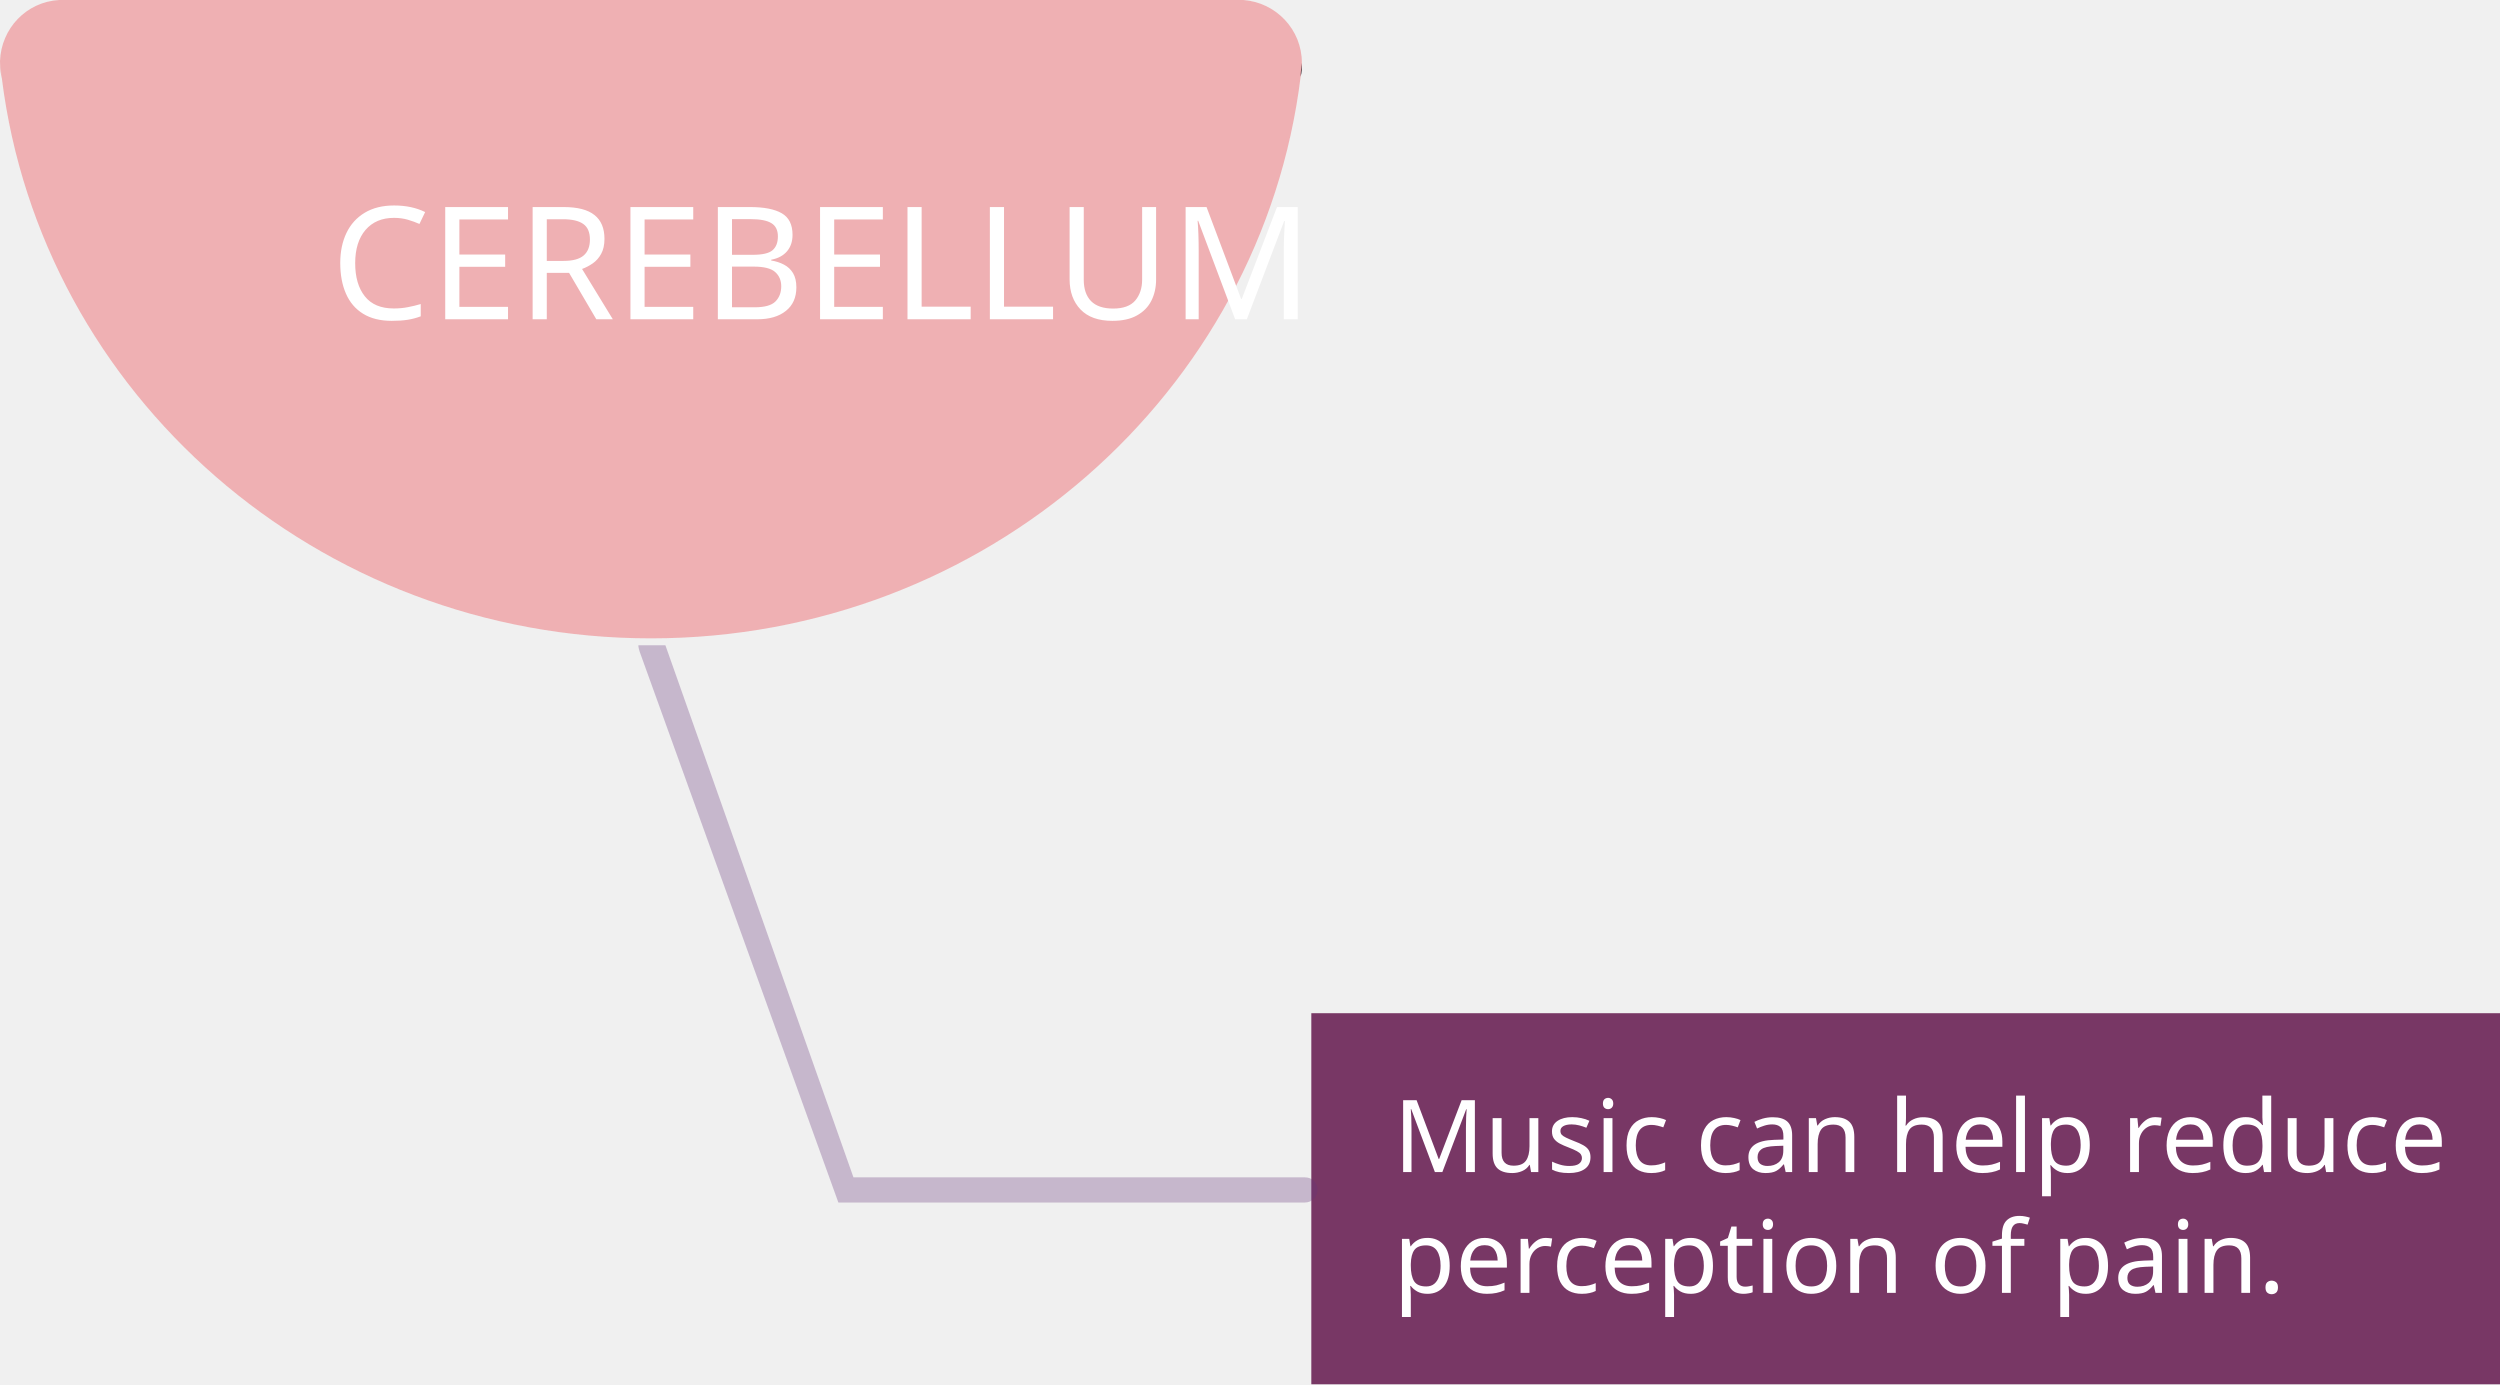
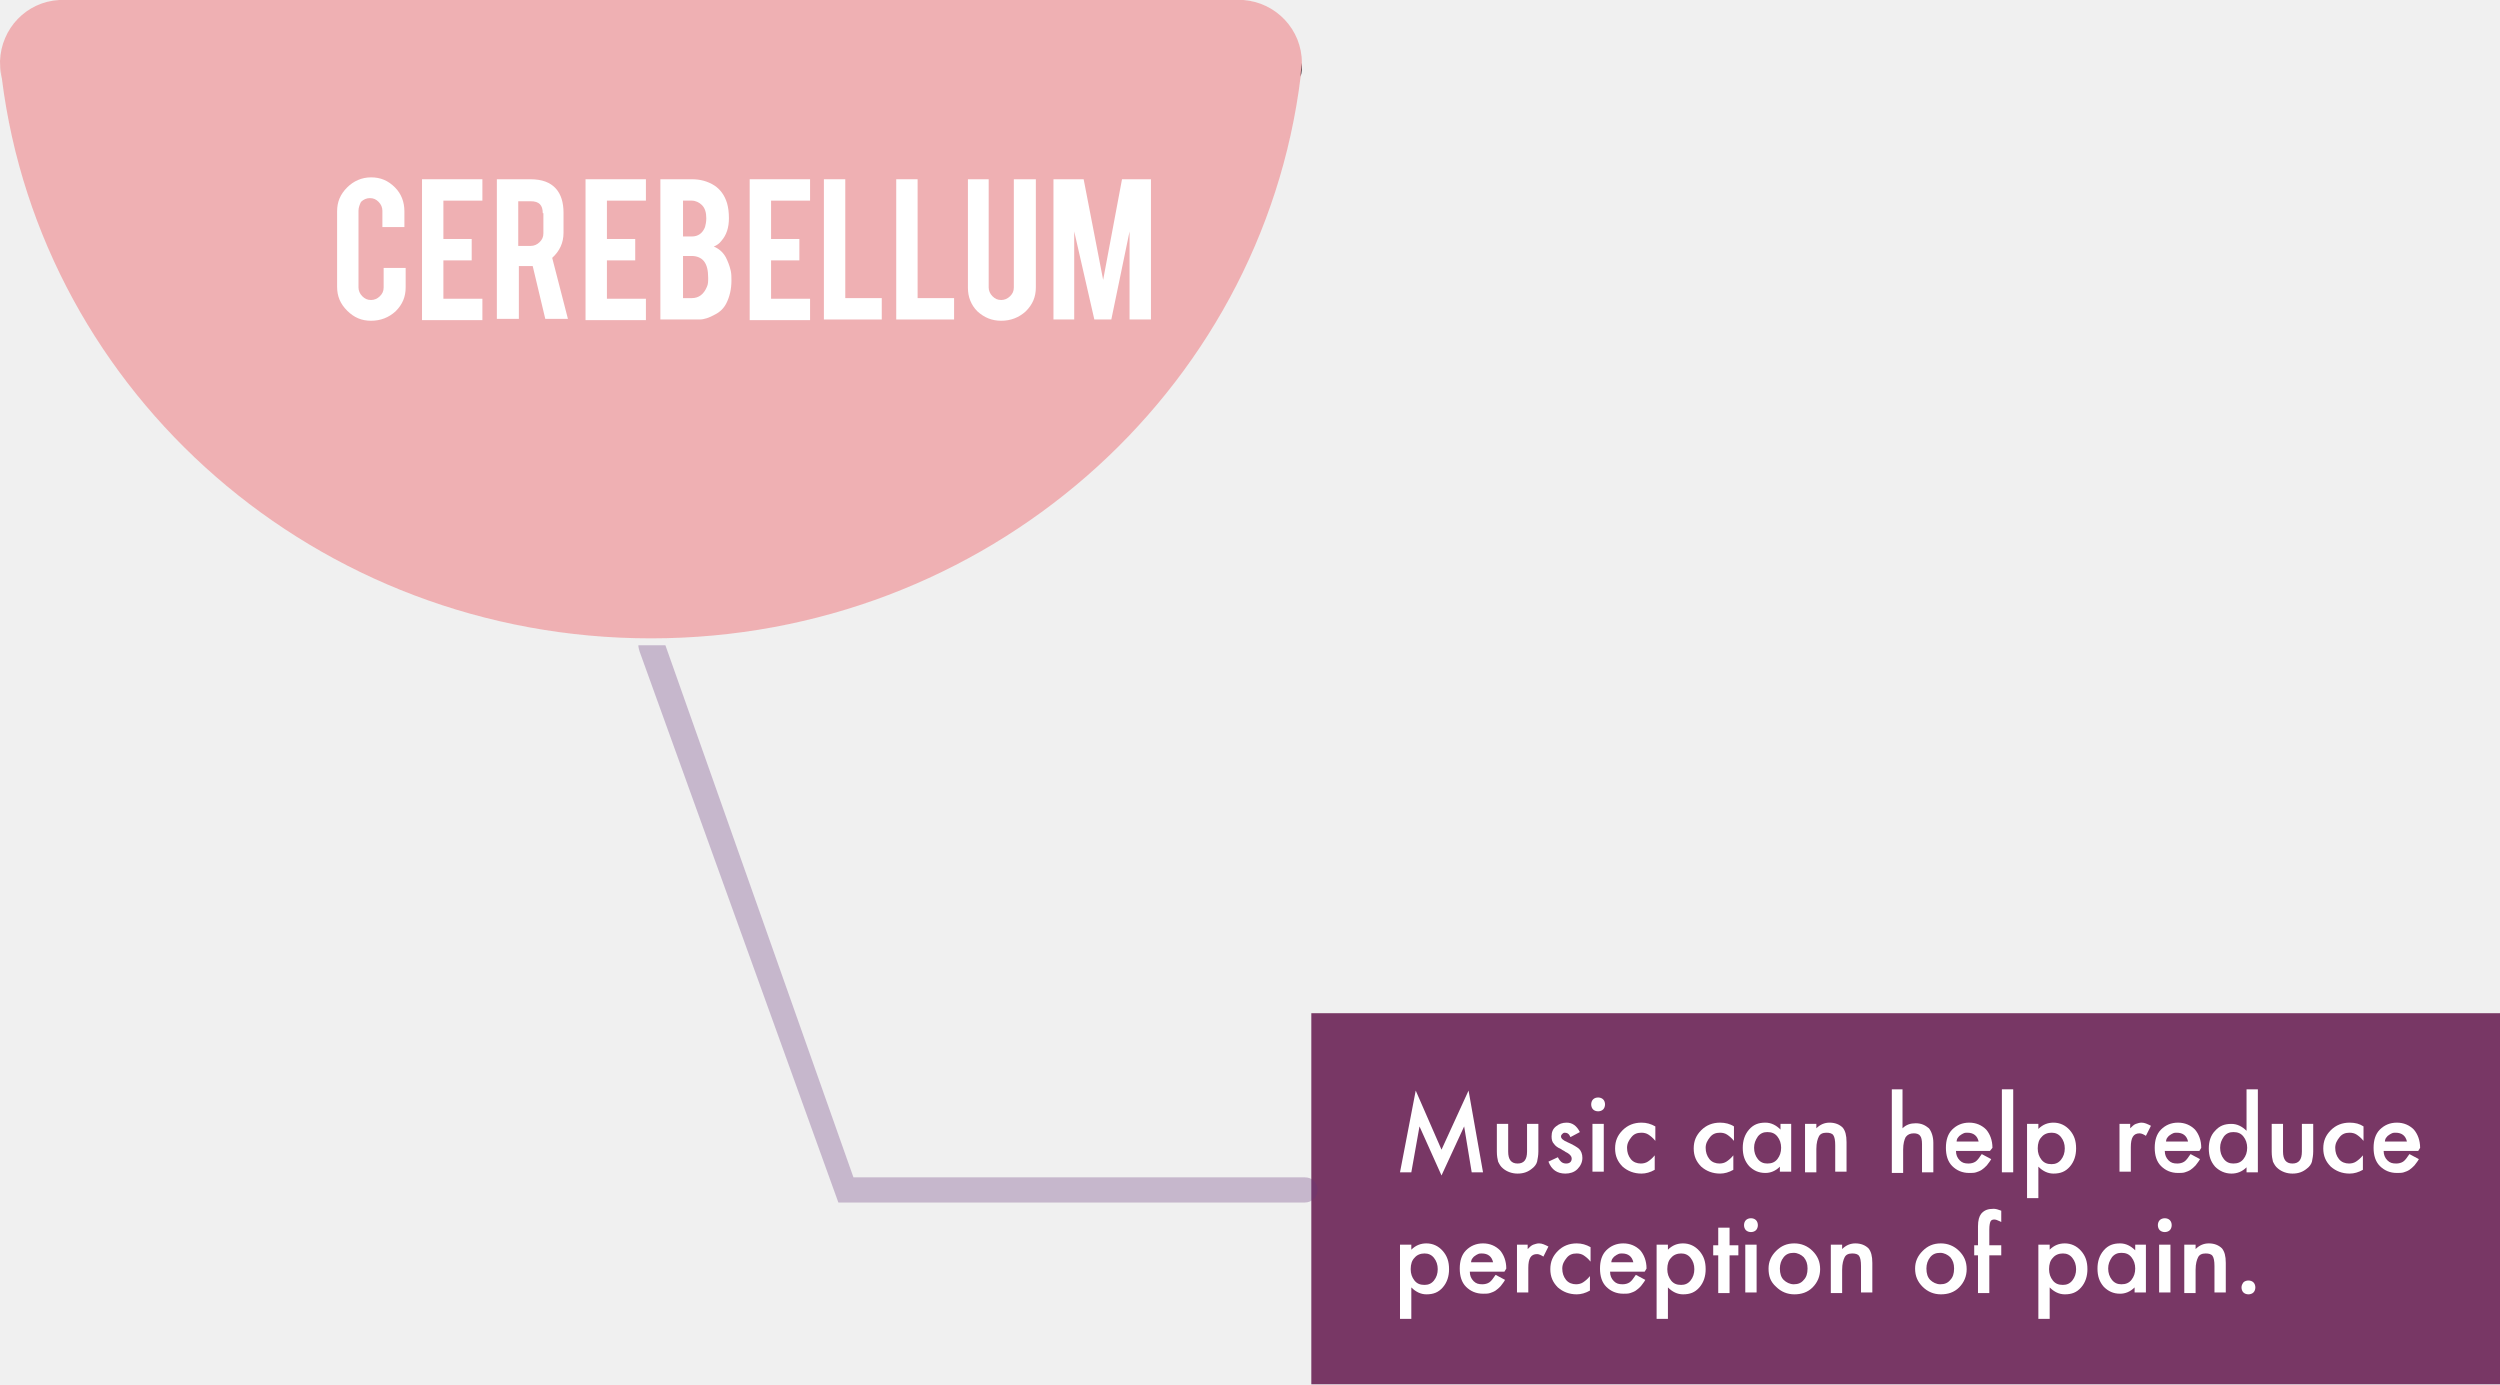
- <svg xmlns="http://www.w3.org/2000/svg" version="1.1" x="0px" y="0px" width="397.5px" height="220.1px" viewBox="0 0 397.5 220.1" enable-background="new 0 0 397.5 220.1" xml:space="preserve">
-   <defs>
- </defs>
-   <rect x="208.5" y="161.1" fill="#783765" width="189" height="59" />
-   <text transform="matrix(1 0 0 1 221.5526 186.3586)">
-     <tspan x="0" y="0" fill="#FFFFFF" font-family="'Futura-Medium'" font-size="16">Music can help reduce  </tspan>
-     <tspan x="0" y="19.2" fill="#FFFFFF" font-family="'Futura-Medium'" font-size="16">perception of pain.</tspan>
-   </text>
-   <g opacity="0.3">
-     <path fill="#65317A" d="M207.5,187.2h-71.8l-29.9-84.6c-0.8,0-1.5,0-2.3,0c-0.7,0-1.3,0-2,0c0,0.3,0.1,0.7,0.2,1l31.6,87.6h74.2   c1.1,0,2-0.9,2-2C209.5,188,208.6,187.2,207.5,187.2z" />
+ <svg xmlns="http://www.w3.org/2000/svg" version="1.1" id="Layer_1" x="0px" y="0px" viewBox="0 0 397.5 220.1" style="enable-background:new 0 0 397.5 220.1;" xml:space="preserve">
+   <style type="text/css">
+ 	.st0{fill:#783765;}
+ 	.st1{enable-background:new    ;}
+ 	.st2{fill:#FFFFFF;}
+ 	.st3{opacity:0.3;}
+ 	.st4{fill:#65317A;}
+ 	.st5{fill:#242C33;}
+ 	.st6{opacity:0.3;fill:#ED1C24;enable-background:new    ;}
+ </style>
+   <rect x="208.5" y="161.1" class="st0" width="189" height="59" />
+   <g class="st1">
+     <path class="st2" d="M222.6,186.4l2.5-13l4.1,9.4l4.3-9.4l2.3,13H234l-1.2-7.3l-3.6,7.8l-3.5-7.8l-1.3,7.3H222.6z" />
+     <path class="st2" d="M239.8,178.7v4.4c0,1.3,0.5,1.9,1.5,1.9c1,0,1.5-0.6,1.5-1.9v-4.4h1.8v4.4c0,0.6-0.1,1.1-0.2,1.6   c-0.1,0.4-0.4,0.8-0.8,1.1c-0.6,0.5-1.3,0.8-2.3,0.8c-0.9,0-1.7-0.3-2.3-0.8c-0.4-0.3-0.6-0.7-0.8-1.1c-0.1-0.4-0.2-0.9-0.2-1.6   v-4.4H239.8z" />
+     <path class="st2" d="M251.2,180l-1.5,0.8c-0.2-0.5-0.5-0.7-0.9-0.7c-0.2,0-0.3,0.1-0.4,0.2c-0.1,0.1-0.2,0.2-0.2,0.4   c0,0.3,0.3,0.6,1,0.9c0.9,0.4,1.6,0.8,1.9,1.1c0.3,0.3,0.5,0.8,0.5,1.4c0,0.7-0.3,1.3-0.8,1.8c-0.5,0.5-1.2,0.7-1.9,0.7   c-1.3,0-2.2-0.6-2.7-1.9l1.5-0.7c0.2,0.4,0.4,0.6,0.5,0.7c0.2,0.2,0.5,0.3,0.8,0.3c0.6,0,0.9-0.3,0.9-0.8c0-0.3-0.2-0.6-0.7-0.9   c-0.2-0.1-0.4-0.2-0.5-0.3c-0.2-0.1-0.4-0.2-0.5-0.3c-0.5-0.2-0.9-0.5-1.1-0.8c-0.3-0.3-0.4-0.7-0.4-1.2c0-0.7,0.2-1.2,0.7-1.6   c0.5-0.4,1-0.6,1.7-0.6C250,178.5,250.7,179,251.2,180z" />
+     <path class="st2" d="M253,175.6c0-0.3,0.1-0.6,0.3-0.8c0.2-0.2,0.5-0.3,0.8-0.3c0.3,0,0.6,0.1,0.8,0.3c0.2,0.2,0.3,0.5,0.3,0.8   s-0.1,0.6-0.3,0.8c-0.2,0.2-0.5,0.3-0.8,0.3c-0.3,0-0.6-0.1-0.8-0.3C253.1,176.2,253,175.9,253,175.6z M255,178.7v7.6h-1.8v-7.6   H255z" />
+     <path class="st2" d="M263.2,179.1v2.3c-0.4-0.5-0.8-0.8-1.1-1c-0.3-0.2-0.7-0.3-1.1-0.3c-0.7,0-1.2,0.2-1.6,0.7s-0.7,1-0.7,1.7   c0,0.7,0.2,1.3,0.6,1.8c0.4,0.5,1,0.7,1.6,0.7c0.4,0,0.8-0.1,1.1-0.3c0.3-0.2,0.7-0.5,1.1-1v2.3c-0.7,0.4-1.4,0.6-2.1,0.6   c-1.2,0-2.2-0.4-3-1.1c-0.8-0.8-1.2-1.7-1.2-2.9s0.4-2.1,1.2-2.9c0.8-0.8,1.8-1.2,3-1.2C261.8,178.5,262.5,178.7,263.2,179.1z" />
+     <path class="st2" d="M275.7,179.1v2.3c-0.4-0.5-0.8-0.8-1.1-1c-0.3-0.2-0.7-0.3-1.1-0.3c-0.7,0-1.2,0.2-1.6,0.7s-0.7,1-0.7,1.7   c0,0.7,0.2,1.3,0.6,1.8c0.4,0.5,1,0.7,1.6,0.7c0.4,0,0.8-0.1,1.1-0.3c0.3-0.2,0.7-0.5,1.1-1v2.3c-0.7,0.4-1.4,0.6-2.1,0.6   c-1.2,0-2.2-0.4-3-1.1c-0.8-0.8-1.2-1.7-1.2-2.9s0.4-2.1,1.2-2.9c0.8-0.8,1.8-1.2,3-1.2C274.3,178.5,275.1,178.7,275.7,179.1z" />
+     <path class="st2" d="M283,178.7h1.8v7.6H283v-0.8c-0.7,0.7-1.5,1-2.3,1c-1.1,0-1.9-0.4-2.6-1.1c-0.7-0.8-1-1.7-1-2.9   c0-1.1,0.3-2.1,1-2.9c0.7-0.8,1.5-1.1,2.6-1.1c0.9,0,1.7,0.4,2.4,1.1V178.7z M278.9,182.5c0,0.7,0.2,1.3,0.6,1.8   c0.4,0.5,0.9,0.7,1.5,0.7c0.7,0,1.2-0.2,1.6-0.7c0.4-0.5,0.6-1.1,0.6-1.8s-0.2-1.3-0.6-1.8c-0.4-0.5-0.9-0.7-1.6-0.7   c-0.6,0-1.1,0.2-1.5,0.7C279.1,181.3,278.9,181.8,278.9,182.5z" />
+     <path class="st2" d="M287,178.7h1.8v0.7c0.6-0.6,1.3-0.9,2.1-0.9c0.9,0,1.6,0.3,2.1,0.8c0.4,0.5,0.6,1.2,0.6,2.3v4.7h-1.8v-4.2   c0-0.8-0.1-1.3-0.3-1.6c-0.2-0.3-0.6-0.4-1.1-0.4c-0.6,0-1,0.2-1.2,0.6c-0.2,0.4-0.4,1-0.4,2v3.7H287V178.7z" />
+     <path class="st2" d="M300.7,173.2h1.8v6.2c0.6-0.6,1.3-0.8,2.1-0.8c0.9,0,1.5,0.3,2.1,0.8c0.4,0.5,0.7,1.3,0.7,2.3v4.7h-1.8v-4.5   c0-0.6-0.1-1.1-0.3-1.3c-0.2-0.3-0.6-0.4-1-0.4c-0.6,0-1,0.2-1.3,0.6c-0.2,0.4-0.4,1-0.4,2v3.7h-1.8V173.2z" />
+     <path class="st2" d="M316.4,183H311c0,0.6,0.2,1.1,0.6,1.5c0.4,0.4,0.8,0.5,1.4,0.5c0.4,0,0.8-0.1,1.1-0.3c0.3-0.2,0.6-0.6,1-1.2   l1.5,0.8c-0.2,0.4-0.5,0.7-0.7,1c-0.3,0.3-0.5,0.5-0.8,0.7c-0.3,0.2-0.6,0.3-0.9,0.4c-0.3,0.1-0.7,0.1-1.1,0.1   c-1.1,0-2-0.4-2.7-1.1c-0.7-0.7-1-1.7-1-2.9c0-1.2,0.3-2.2,1-2.9c0.7-0.7,1.6-1.1,2.7-1.1c1.1,0,2,0.4,2.7,1.1c0.6,0.7,1,1.7,1,2.9   L316.4,183z M314.6,181.5c-0.2-0.9-0.8-1.4-1.8-1.4c-0.2,0-0.4,0-0.6,0.1s-0.4,0.2-0.5,0.3c-0.2,0.1-0.3,0.3-0.4,0.4   s-0.2,0.4-0.2,0.6H314.6z" />
+     <path class="st2" d="M320.1,173.2v13.2h-1.8v-13.2H320.1z" />
+     <path class="st2" d="M324.1,190.5h-1.8v-11.8h1.8v0.8c0.7-0.7,1.5-1,2.4-1c1,0,1.9,0.4,2.6,1.2c0.7,0.8,1,1.7,1,2.9   c0,1.1-0.3,2.1-1,2.9c-0.7,0.8-1.5,1.1-2.6,1.1c-0.9,0-1.7-0.4-2.4-1.1V190.5z M328.3,182.6c0-0.7-0.2-1.3-0.6-1.8   c-0.4-0.5-0.9-0.7-1.5-0.7c-0.6,0-1.2,0.2-1.6,0.7c-0.4,0.4-0.6,1-0.6,1.8c0,0.7,0.2,1.3,0.6,1.8c0.4,0.5,0.9,0.7,1.6,0.7   c0.6,0,1.1-0.2,1.5-0.7C328.1,183.9,328.3,183.3,328.3,182.6z" />
+     <path class="st2" d="M336.9,178.7h1.8v0.7c0.3-0.3,0.6-0.6,0.9-0.7c0.3-0.1,0.6-0.2,0.9-0.2c0.5,0,0.9,0.2,1.5,0.5l-0.8,1.6   c-0.3-0.2-0.7-0.4-1-0.4c-1,0-1.4,0.7-1.4,2.2v3.9h-1.8V178.7z" />
+     <path class="st2" d="M349.7,183h-5.5c0,0.6,0.2,1.1,0.6,1.5c0.4,0.4,0.8,0.5,1.4,0.5c0.4,0,0.8-0.1,1.1-0.3c0.3-0.2,0.6-0.6,1-1.2   l1.5,0.8c-0.2,0.4-0.5,0.7-0.7,1c-0.3,0.3-0.5,0.5-0.8,0.7c-0.3,0.2-0.6,0.3-0.9,0.4c-0.3,0.1-0.7,0.1-1.1,0.1   c-1.1,0-2-0.4-2.7-1.1c-0.7-0.7-1-1.7-1-2.9c0-1.2,0.3-2.2,1-2.9c0.7-0.7,1.6-1.1,2.7-1.1c1.1,0,2,0.4,2.7,1.1c0.6,0.7,1,1.7,1,2.9   L349.7,183z M347.9,181.5c-0.2-0.9-0.8-1.4-1.8-1.4c-0.2,0-0.4,0-0.6,0.1s-0.4,0.2-0.5,0.3c-0.2,0.1-0.3,0.3-0.4,0.4   s-0.2,0.4-0.2,0.6H347.9z" />
+     <path class="st2" d="M357.2,173.2h1.8v13.2h-1.8v-0.8c-0.7,0.7-1.5,1-2.4,1c-1,0-1.9-0.4-2.6-1.1c-0.7-0.8-1-1.7-1-2.9   c0-1.1,0.3-2.1,1-2.8c0.7-0.8,1.5-1.1,2.6-1.1c0.9,0,1.7,0.4,2.4,1.1V173.2z M353,182.5c0,0.7,0.2,1.3,0.6,1.8   c0.4,0.5,0.9,0.7,1.5,0.7c0.7,0,1.2-0.2,1.6-0.7c0.4-0.5,0.6-1.1,0.6-1.8s-0.2-1.3-0.6-1.8c-0.4-0.5-0.9-0.7-1.6-0.7   c-0.6,0-1.1,0.2-1.5,0.7C353.2,181.3,353,181.8,353,182.5z" />
+     <path class="st2" d="M363,178.7v4.4c0,1.3,0.5,1.9,1.5,1.9c1,0,1.5-0.6,1.5-1.9v-4.4h1.8v4.4c0,0.6-0.1,1.1-0.2,1.6   c-0.1,0.4-0.4,0.8-0.8,1.1c-0.6,0.5-1.3,0.8-2.3,0.8c-0.9,0-1.7-0.3-2.3-0.8c-0.4-0.3-0.6-0.7-0.8-1.1c-0.1-0.4-0.2-0.9-0.2-1.6   v-4.4H363z" />
+     <path class="st2" d="M375.8,179.1v2.3c-0.4-0.5-0.8-0.8-1.1-1c-0.3-0.2-0.7-0.3-1.1-0.3c-0.7,0-1.2,0.2-1.6,0.7s-0.7,1-0.7,1.7   c0,0.7,0.2,1.3,0.6,1.8c0.4,0.5,1,0.7,1.6,0.7c0.4,0,0.8-0.1,1.1-0.3c0.3-0.2,0.7-0.5,1.1-1v2.3c-0.7,0.4-1.4,0.6-2.1,0.6   c-1.2,0-2.2-0.4-3-1.1c-0.8-0.8-1.2-1.7-1.2-2.9s0.4-2.1,1.2-2.9c0.8-0.8,1.8-1.2,3-1.2C374.5,178.5,375.2,178.7,375.8,179.1z" />
+     <path class="st2" d="M384.5,183H379c0,0.6,0.2,1.1,0.6,1.5c0.4,0.4,0.8,0.5,1.4,0.5c0.4,0,0.8-0.1,1.1-0.3c0.3-0.2,0.6-0.6,1-1.2   l1.5,0.8c-0.2,0.4-0.5,0.7-0.7,1c-0.3,0.3-0.5,0.5-0.8,0.7c-0.3,0.2-0.6,0.3-0.9,0.4c-0.3,0.1-0.7,0.1-1.1,0.1   c-1.1,0-2-0.4-2.7-1.1c-0.7-0.7-1-1.7-1-2.9c0-1.2,0.3-2.2,1-2.9c0.7-0.7,1.6-1.1,2.7-1.1c1.1,0,2,0.4,2.7,1.1c0.6,0.7,1,1.7,1,2.9   L384.5,183z M382.7,181.5c-0.2-0.9-0.8-1.4-1.8-1.4c-0.2,0-0.4,0-0.6,0.1s-0.4,0.2-0.5,0.3c-0.2,0.1-0.3,0.3-0.4,0.4   s-0.2,0.4-0.2,0.6H382.7z" />
+   </g>
+   <g class="st1">
+     <path class="st2" d="M224.4,209.7h-1.8v-11.8h1.8v0.8c0.7-0.7,1.5-1,2.4-1c1,0,1.9,0.4,2.6,1.2c0.7,0.8,1,1.7,1,2.9   c0,1.1-0.3,2.1-1,2.9c-0.7,0.8-1.5,1.1-2.6,1.1c-0.9,0-1.7-0.4-2.4-1.1V209.7z M228.6,201.8c0-0.7-0.2-1.3-0.6-1.8   c-0.4-0.5-0.9-0.7-1.5-0.7c-0.6,0-1.2,0.2-1.6,0.7c-0.4,0.4-0.6,1-0.6,1.8c0,0.7,0.2,1.3,0.6,1.8c0.4,0.5,0.9,0.7,1.6,0.7   c0.6,0,1.1-0.2,1.5-0.7C228.4,203.1,228.6,202.5,228.6,201.8z" />
+     <path class="st2" d="M239.2,202.2h-5.5c0,0.6,0.2,1.1,0.6,1.5c0.4,0.4,0.8,0.5,1.4,0.5c0.4,0,0.8-0.1,1.1-0.3   c0.3-0.2,0.6-0.6,1-1.2l1.5,0.8c-0.2,0.4-0.5,0.7-0.7,1c-0.3,0.3-0.5,0.5-0.8,0.7c-0.3,0.2-0.6,0.3-0.9,0.4   c-0.3,0.1-0.7,0.1-1.1,0.1c-1.1,0-2-0.4-2.7-1.1c-0.7-0.7-1-1.7-1-2.9c0-1.2,0.3-2.2,1-2.9c0.7-0.7,1.6-1.1,2.7-1.1   c1.1,0,2,0.4,2.7,1.1c0.6,0.7,1,1.7,1,2.9L239.2,202.2z M237.4,200.7c-0.2-0.9-0.8-1.4-1.8-1.4c-0.2,0-0.4,0-0.6,0.1   s-0.4,0.2-0.5,0.3c-0.2,0.1-0.3,0.3-0.4,0.4s-0.2,0.4-0.2,0.6H237.4z" />
+     <path class="st2" d="M241.1,197.9h1.8v0.7c0.3-0.3,0.6-0.6,0.9-0.7c0.3-0.1,0.6-0.2,0.9-0.2c0.5,0,0.9,0.2,1.5,0.5l-0.8,1.6   c-0.3-0.2-0.7-0.4-1-0.4c-1,0-1.4,0.7-1.4,2.2v3.9h-1.8V197.9z" />
+     <path class="st2" d="M252.9,198.3v2.3c-0.4-0.5-0.8-0.8-1.1-1c-0.3-0.2-0.7-0.3-1.1-0.3c-0.7,0-1.2,0.2-1.6,0.7s-0.7,1-0.7,1.7   c0,0.7,0.2,1.3,0.6,1.8c0.4,0.5,1,0.7,1.6,0.7c0.4,0,0.8-0.1,1.1-0.3c0.3-0.2,0.7-0.5,1.1-1v2.3c-0.7,0.4-1.4,0.6-2.1,0.6   c-1.2,0-2.2-0.4-3-1.1c-0.8-0.8-1.2-1.7-1.2-2.9s0.4-2.1,1.2-2.9c0.8-0.8,1.8-1.2,3-1.2C251.5,197.7,252.2,197.9,252.9,198.3z" />
+     <path class="st2" d="M261.5,202.2h-5.5c0,0.6,0.2,1.1,0.6,1.5c0.4,0.4,0.8,0.5,1.4,0.5c0.4,0,0.8-0.1,1.1-0.3   c0.3-0.2,0.6-0.6,1-1.2l1.5,0.8c-0.2,0.4-0.5,0.7-0.7,1c-0.3,0.3-0.5,0.5-0.8,0.7c-0.3,0.2-0.6,0.3-0.9,0.4   c-0.3,0.1-0.7,0.1-1.1,0.1c-1.1,0-2-0.4-2.7-1.1c-0.7-0.7-1-1.7-1-2.9c0-1.2,0.3-2.2,1-2.9c0.7-0.7,1.6-1.1,2.7-1.1   c1.1,0,2,0.4,2.7,1.1c0.6,0.7,1,1.7,1,2.9L261.5,202.2z M259.7,200.7c-0.2-0.9-0.8-1.4-1.8-1.4c-0.2,0-0.4,0-0.6,0.1   s-0.4,0.2-0.5,0.3c-0.2,0.1-0.3,0.3-0.4,0.4s-0.2,0.4-0.2,0.6H259.7z" />
+     <path class="st2" d="M265.2,209.7h-1.8v-11.8h1.8v0.8c0.7-0.7,1.5-1,2.4-1c1,0,1.9,0.4,2.6,1.2c0.7,0.8,1,1.7,1,2.9   c0,1.1-0.3,2.1-1,2.9c-0.7,0.8-1.5,1.1-2.6,1.1c-0.9,0-1.7-0.4-2.4-1.1V209.7z M269.4,201.8c0-0.7-0.2-1.3-0.6-1.8   c-0.4-0.5-0.9-0.7-1.5-0.7c-0.6,0-1.2,0.2-1.6,0.7c-0.4,0.4-0.6,1-0.6,1.8c0,0.7,0.2,1.3,0.6,1.8c0.4,0.5,0.9,0.7,1.6,0.7   c0.6,0,1.1-0.2,1.5-0.7C269.2,203.1,269.4,202.5,269.4,201.8z" />
+     <path class="st2" d="M275,199.6v6h-1.8v-6h-0.8v-1.6h0.8v-2.8h1.8v2.8h1.4v1.6H275z" />
+     <path class="st2" d="M277.3,194.8c0-0.3,0.1-0.6,0.3-0.8c0.2-0.2,0.5-0.3,0.8-0.3c0.3,0,0.6,0.1,0.8,0.3c0.2,0.2,0.3,0.5,0.3,0.8   s-0.1,0.6-0.3,0.8c-0.2,0.2-0.5,0.3-0.8,0.3c-0.3,0-0.6-0.1-0.8-0.3C277.4,195.4,277.3,195.1,277.3,194.8z M279.3,197.9v7.6h-1.8   v-7.6H279.3z" />
+     <path class="st2" d="M281.2,201.7c0-1.1,0.4-2,1.2-2.8c0.8-0.8,1.7-1.2,2.9-1.2c1.1,0,2.1,0.4,2.9,1.2c0.8,0.8,1.2,1.7,1.2,2.9   c0,1.1-0.4,2.1-1.2,2.9c-0.8,0.8-1.8,1.1-2.9,1.1c-1.1,0-2.1-0.4-2.9-1.2C281.5,203.8,281.2,202.9,281.2,201.7z M283,201.7   c0,0.8,0.2,1.4,0.6,1.8c0.4,0.4,1,0.7,1.6,0.7c0.7,0,1.2-0.2,1.6-0.7c0.4-0.4,0.6-1,0.6-1.8s-0.2-1.3-0.6-1.8   c-0.4-0.4-1-0.7-1.6-0.7c-0.7,0-1.2,0.2-1.6,0.7C283.2,200.4,283,201,283,201.7z" />
+     <path class="st2" d="M291.1,197.9h1.8v0.7c0.6-0.6,1.3-0.9,2.1-0.9c0.9,0,1.6,0.3,2.1,0.8c0.4,0.5,0.6,1.2,0.6,2.3v4.7h-1.8v-4.2   c0-0.8-0.1-1.3-0.3-1.6c-0.2-0.3-0.6-0.4-1.1-0.4c-0.6,0-1,0.2-1.2,0.6c-0.2,0.4-0.4,1-0.4,2v3.7h-1.8V197.9z" />
+     <path class="st2" d="M304.5,201.7c0-1.1,0.4-2,1.2-2.8c0.8-0.8,1.7-1.2,2.9-1.2c1.1,0,2.1,0.4,2.9,1.2c0.8,0.8,1.2,1.7,1.2,2.9   c0,1.1-0.4,2.1-1.2,2.9c-0.8,0.8-1.8,1.1-2.9,1.1c-1.1,0-2.1-0.4-2.9-1.2C304.9,203.8,304.5,202.9,304.5,201.7z M306.3,201.7   c0,0.8,0.2,1.4,0.6,1.8c0.4,0.4,1,0.7,1.6,0.7c0.7,0,1.2-0.2,1.6-0.7c0.4-0.4,0.6-1,0.6-1.8s-0.2-1.3-0.6-1.8   c-0.4-0.4-1-0.7-1.6-0.7c-0.7,0-1.2,0.2-1.6,0.7C306.5,200.4,306.3,201,306.3,201.7z" />
+     <path class="st2" d="M316.3,199.6v6h-1.8v-6h-0.6v-1.6h0.6V195c0-1,0.2-1.6,0.5-2c0.5-0.6,1.1-0.8,2-0.8c0.3,0,0.7,0.1,1.2,0.3v1.8   l-0.2-0.1c-0.4-0.2-0.7-0.3-0.9-0.3c-0.3,0-0.5,0.1-0.6,0.3c-0.1,0.2-0.2,0.6-0.2,1.3v2.5h1.9v1.6H316.3z" />
+     <path class="st2" d="M325.9,209.7h-1.8v-11.8h1.8v0.8c0.7-0.7,1.5-1,2.4-1c1,0,1.9,0.4,2.6,1.2c0.7,0.8,1,1.7,1,2.9   c0,1.1-0.3,2.1-1,2.9c-0.7,0.8-1.5,1.1-2.6,1.1c-0.9,0-1.7-0.4-2.4-1.1V209.7z M330.1,201.8c0-0.7-0.2-1.3-0.6-1.8   c-0.4-0.5-0.9-0.7-1.5-0.7c-0.6,0-1.2,0.2-1.6,0.7c-0.4,0.4-0.6,1-0.6,1.8c0,0.7,0.2,1.3,0.6,1.8c0.4,0.5,0.9,0.7,1.6,0.7   c0.6,0,1.1-0.2,1.5-0.7C329.9,203.1,330.1,202.5,330.1,201.8z" />
+     <path class="st2" d="M339.4,197.9h1.8v7.6h-1.8v-0.8c-0.7,0.7-1.5,1-2.3,1c-1.1,0-1.9-0.4-2.6-1.1c-0.7-0.8-1-1.7-1-2.9   c0-1.1,0.3-2.1,1-2.9c0.7-0.8,1.5-1.1,2.6-1.1c0.9,0,1.7,0.4,2.4,1.1V197.9z M335.2,201.7c0,0.7,0.2,1.3,0.6,1.8   c0.4,0.5,0.9,0.7,1.5,0.7c0.7,0,1.2-0.2,1.6-0.7c0.4-0.5,0.6-1.1,0.6-1.8s-0.2-1.3-0.6-1.8c-0.4-0.5-0.9-0.7-1.6-0.7   c-0.6,0-1.1,0.2-1.5,0.7C335.4,200.5,335.2,201,335.2,201.7z" />
+     <path class="st2" d="M343.1,194.8c0-0.3,0.1-0.6,0.3-0.8c0.2-0.2,0.5-0.3,0.8-0.3c0.3,0,0.6,0.1,0.8,0.3c0.2,0.2,0.3,0.5,0.3,0.8   s-0.1,0.6-0.3,0.8c-0.2,0.2-0.5,0.3-0.8,0.3c-0.3,0-0.6-0.1-0.8-0.3C343.2,195.4,343.1,195.1,343.1,194.8z M345.1,197.9v7.6h-1.8   v-7.6H345.1z" />
+     <path class="st2" d="M347.3,197.9h1.8v0.7c0.6-0.6,1.3-0.9,2.1-0.9c0.9,0,1.6,0.3,2.1,0.8c0.4,0.5,0.6,1.2,0.6,2.3v4.7h-1.8v-4.2   c0-0.8-0.1-1.3-0.3-1.6c-0.2-0.3-0.6-0.4-1.1-0.4c-0.6,0-1,0.2-1.2,0.6c-0.2,0.4-0.4,1-0.4,2v3.7h-1.8V197.9z" />
+     <path class="st2" d="M356.4,204.7c0-0.3,0.1-0.5,0.3-0.8c0.2-0.2,0.5-0.3,0.8-0.3s0.6,0.1,0.8,0.3c0.2,0.2,0.3,0.5,0.3,0.8   c0,0.3-0.1,0.6-0.3,0.8c-0.2,0.2-0.5,0.3-0.8,0.3c-0.3,0-0.6-0.1-0.8-0.3C356.5,205.3,356.4,205,356.4,204.7z" />
+   </g>
+   <g class="st3">
+     <path class="st4" d="M207.5,187.2h-71.8l-29.9-84.6c-0.8,0-1.5,0-2.3,0c-0.7,0-1.3,0-2,0c0,0.3,0.1,0.7,0.2,1l31.6,87.6h74.2   c1.1,0,2-0.9,2-2C209.5,188,208.6,187.2,207.5,187.2z" />
  </g>
  <g>
-     <path fill="#242C33" d="M197,0c-0.2,0-0.4,0-0.6,0h1.2C197.5,0,197.3,0,197,0z" />
-     <path fill="#242C33" d="M207,10c-0.1,0.7-0.2,1.5-0.2,2.2C207,11.5,207,10.8,207,10C207,10,207,10,207,10z" />
+     <path class="st5" d="M197,0c-0.2,0-0.4,0-0.6,0h1.2C197.5,0,197.3,0,197,0z" />
+     <path class="st5" d="M207,10c-0.1,0.7-0.2,1.5-0.2,2.2C207,11.5,207,10.8,207,10L207,10z" />
    <g>
-       <path opacity="0.3" fill="#ED1C24" d="M0,10c0,0.9,0.1,1.7,0.3,2.5C0.2,11.6,0.1,10.6,0,9.7C0,9.8,0,9.9,0,10z" />
-       <path opacity="0.3" fill="#ED1C24" d="M197.7,0h-1.2H10.6H9.4C4.2,0.3,0.2,4.5,0,9.7c0.1,0.9,0.2,1.9,0.3,2.8    c6.3,50.2,50.1,89,103.2,89c53.2,0,97.1-39,103.3-89.3c0.1-0.7,0.2-1.5,0.2-2.2C207,4.7,202.9,0.4,197.7,0z" />
+       <path class="st6" d="M0,10c0,0.9,0.1,1.7,0.3,2.5C0.2,11.6,0.1,10.6,0,9.7C0,9.8,0,9.9,0,10z" />
+       <path class="st6" d="M197.7,0h-1.2H10.6H9.4C4.2,0.3,0.2,4.5,0,9.7c0.1,0.9,0.2,1.9,0.3,2.8c6.3,50.2,50.1,89,103.2,89    c53.2,0,97.1-39,103.3-89.3c0.1-0.7,0.2-1.5,0.2-2.2C207,4.7,202.9,0.4,197.7,0z" />
    </g>
  </g>
  <g>
-     <text transform="matrix(1 0 0 1 52.5678 50.7647)" fill="#FFFFFF" font-family="'BebasNeueBold'" font-size="25">CEREBELLUM</text>
+     <g class="st1">
+       <path class="st2" d="M59,51c-1.5,0-2.7-0.5-3.8-1.6s-1.6-2.3-1.6-3.8V33.6c0-1.5,0.5-2.7,1.6-3.8c1-1,2.3-1.6,3.8-1.6    c1.5,0,2.7,0.5,3.8,1.6c1,1,1.5,2.3,1.5,3.8v2.5h-3.5v-2.6c0-0.5-0.2-1-0.6-1.4c-0.4-0.4-0.8-0.6-1.4-0.6c-0.5,0-1,0.2-1.4,0.6    C57.2,32.5,57,33,57,33.5v12.2c0,0.5,0.2,1,0.6,1.4c0.4,0.4,0.8,0.6,1.4,0.6c0.5,0,1-0.2,1.4-0.6c0.4-0.4,0.6-0.8,0.6-1.4v-3.1    h3.5v3.1c0,1.5-0.5,2.7-1.6,3.8C61.8,50.5,60.5,51,59,51z" />
+       <path class="st2" d="M67.1,50.8V28.5h9.6v3.4h-6.2v6.1H75v3.4h-4.5v6.1h6.2v3.4H67.1z" />
+       <path class="st2" d="M84.3,28.5c1.9,0,3.2,0.5,4.1,1.5c0.8,0.9,1.2,2.2,1.2,3.8v3.2c0,1.6-0.6,2.9-1.8,4l2.5,9.7h-3.6l-2-8.4    c-0.1,0-0.2,0-0.3,0h-1.9v8.4H79V28.5H84.3z M86.3,33.9c0-1.3-0.6-1.9-1.9-1.9h-2v7.1h2c0.5,0,1-0.2,1.4-0.6    c0.4-0.4,0.6-0.8,0.6-1.4V33.9z" />
+       <path class="st2" d="M93.1,50.8V28.5h9.6v3.4h-6.2v6.1h4.5v3.4h-4.5v6.1h6.2v3.4H93.1z" />
+       <path class="st2" d="M105,50.8V28.5h5c1.3,0,2.5,0.3,3.6,1c0.9,0.6,1.6,1.5,2,2.8c0.2,0.7,0.3,1.5,0.3,2.4c0,1.5-0.4,2.7-1.2,3.6    c-0.3,0.4-0.7,0.7-1.2,0.9c0.7,0.3,1.4,0.8,1.9,1.7c0.3,0.6,0.6,1.3,0.8,2.2c0.1,0.5,0.1,1,0.1,1.5c0,1.4-0.3,2.6-0.8,3.6    c-0.4,0.8-1,1.4-1.8,1.8c-0.9,0.5-1.7,0.8-2.5,0.8H105z M108.6,37.6h1.4c1,0,1.7-0.5,2.1-1.5c0.1-0.4,0.2-0.8,0.2-1.4    c0-0.9-0.2-1.6-0.7-2.1c-0.4-0.4-1-0.7-1.6-0.7h-1.4V37.6z M108.6,47.4h1.4c1.1,0,1.9-0.6,2.4-1.8c0.2-0.4,0.2-0.9,0.2-1.4    c0-1.2-0.2-2.1-0.7-2.7c-0.4-0.5-1.1-0.8-1.9-0.8h-1.4V47.4z" />
+       <path class="st2" d="M119.2,50.8V28.5h9.6v3.4h-6.2v6.1h4.5v3.4h-4.5v6.1h6.2v3.4H119.2z" />
+       <path class="st2" d="M140.2,50.8H131V28.5h3.4v18.9h5.8V50.8z" />
+       <path class="st2" d="M151.6,50.8h-9.1V28.5h3.4v18.9h5.8V50.8z" />
+       <path class="st2" d="M159.2,51c-1.5,0-2.7-0.5-3.8-1.5c-1-1-1.5-2.3-1.5-3.7V28.5h3.3v17.2c0,0.5,0.2,1,0.6,1.4    c0.4,0.4,0.8,0.6,1.4,0.6c0.5,0,1-0.2,1.4-0.6c0.4-0.4,0.6-0.8,0.6-1.4V28.5h3.5v17.2c0,1.5-0.5,2.7-1.6,3.8    C162,50.5,160.7,51,159.2,51z" />
+       <path class="st2" d="M170.9,50.8h-3.4V28.5h4.8l3.1,16l3-16h4.6v22.3h-3.4v-14l-2.9,14h-2.7l-3.2-14V50.8z" />
+     </g>
  </g>
</svg>
